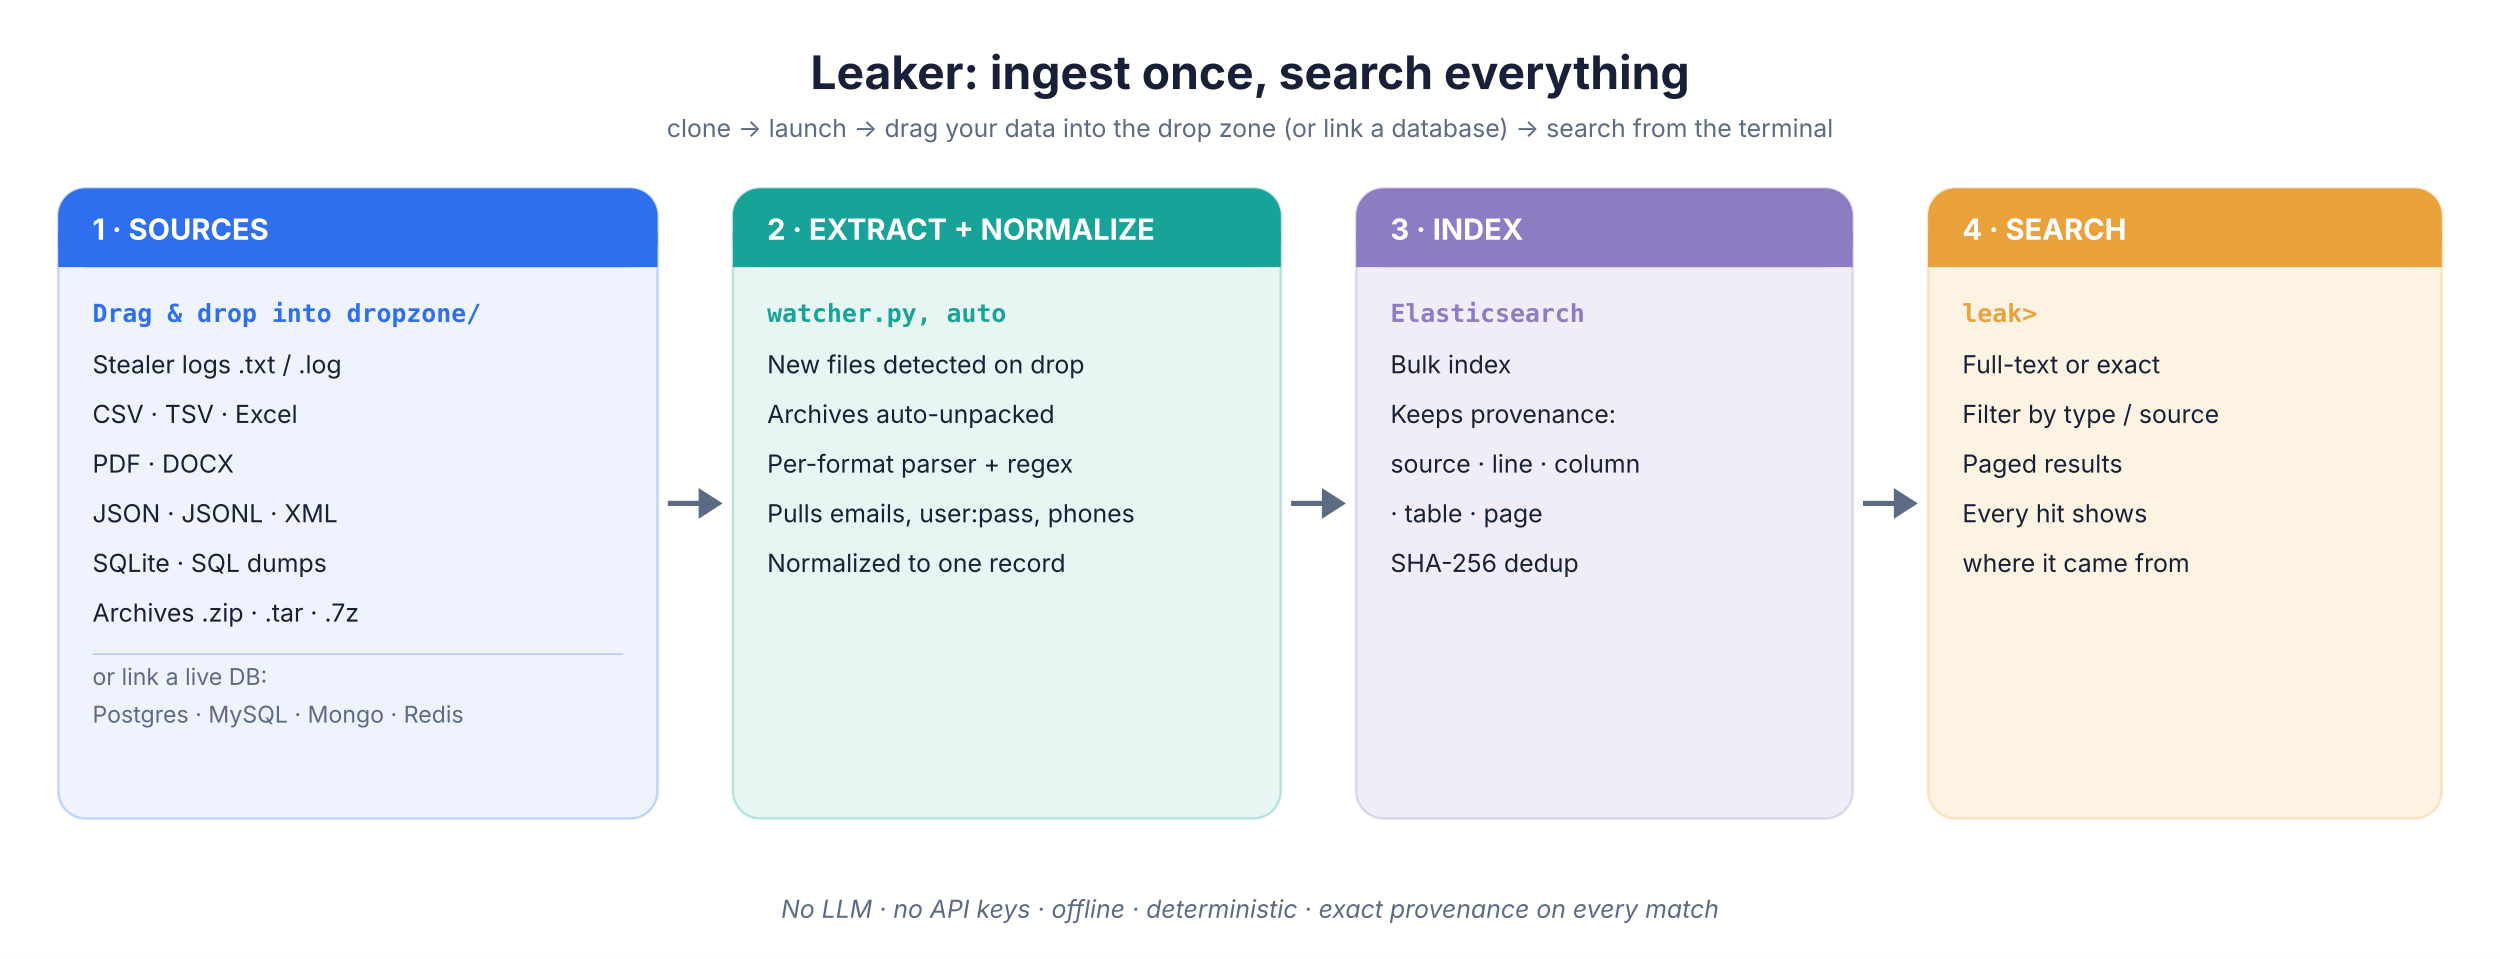
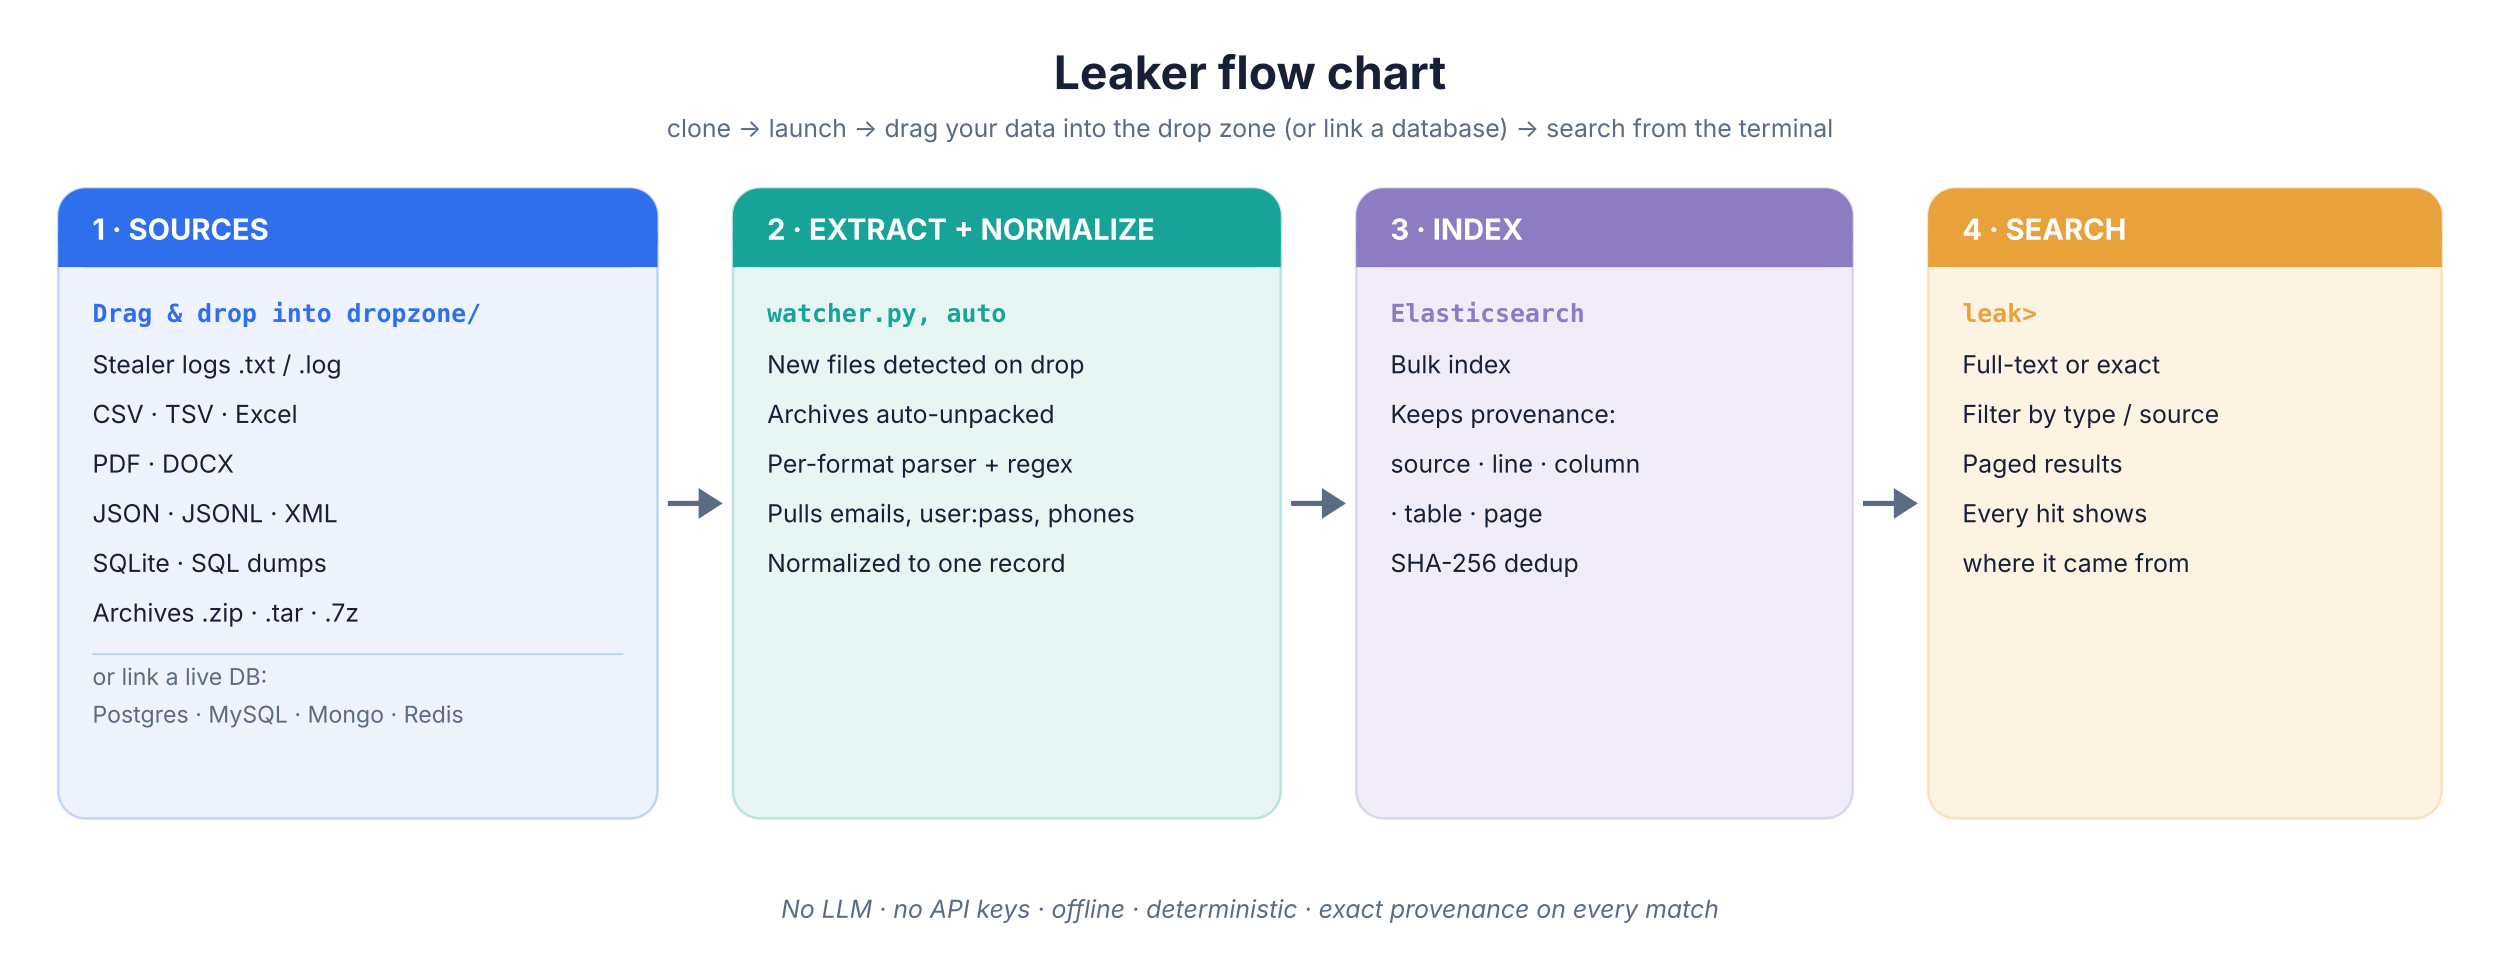
<svg xmlns="http://www.w3.org/2000/svg" width="1460" height="560" viewBox="0 0 1460 560" font-family="Inter, Helvetica, Arial, sans-serif">
  <rect width="1460" height="560" fill="#ffffff" />
-   <text x="730.0" y="52" text-anchor="middle" font-size="27" font-weight="700" fill="#172036">Leaker: ingest once, search everything</text>
+   <text x="730.0" y="52" text-anchor="middle" font-size="27" font-weight="700" fill="#172036">Leaker flow chart</text>
  <text x="730.0" y="80" text-anchor="middle" font-size="14.5" fill="#5b6b84">clone → launch → drag your data into the drop zone (or link a database) → search from the terminal</text>
  <rect x="34" y="110" width="350" height="368" rx="16" fill="#eef3fe" stroke="#2f6fed" stroke-opacity="0.25" stroke-width="1.5" />
  <rect x="34" y="110" width="350" height="46" rx="16" fill="#2f6fed" />
  <rect x="34" y="136" width="350" height="20" fill="#2f6fed" />
  <text x="54" y="140" font-size="17" font-weight="700" fill="#ffffff">1  ·  SOURCES</text>
  <text x="54" y="188" font-size="14.5" font-weight="700" fill="#2f6fed" font-family="Menlo, monospace">Drag &amp; drop into  dropzone/</text>
  <text x="54" y="218" font-size="14.5" fill="#172036">Stealer logs  .txt / .log</text>
  <text x="54" y="247" font-size="14.5" fill="#172036">CSV · TSV · Excel</text>
  <text x="54" y="276" font-size="14.5" fill="#172036">PDF · DOCX</text>
  <text x="54" y="305" font-size="14.5" fill="#172036">JSON · JSONL · XML</text>
  <text x="54" y="334" font-size="14.5" fill="#172036">SQLite · SQL dumps</text>
  <text x="54" y="363" font-size="14.5" fill="#172036">Archives  .zip · .tar · .7z</text>
  <line x1="54" y1="382" x2="364" y2="382" stroke="#2f6fed" stroke-opacity="0.3" />
  <text x="54" y="400" font-size="13.5" fill="#5b6b84">or link a live DB:</text>
  <text x="54" y="422" font-size="13.5" fill="#5b6b84">Postgres · MySQL · Mongo · Redis</text>
  <rect x="428" y="110" width="320" height="368" rx="16" fill="#e7f6f3" stroke="#17a398" stroke-opacity="0.25" stroke-width="1.5" />
  <rect x="428" y="110" width="320" height="46" rx="16" fill="#17a398" />
  <rect x="428" y="136" width="320" height="20" fill="#17a398" />
  <text x="448" y="140" font-size="17" font-weight="700" fill="#ffffff">2  ·  EXTRACT + NORMALIZE</text>
  <text x="448" y="188" font-size="14.5" font-weight="700" fill="#17a398" font-family="Menlo, monospace">watcher.py, auto</text>
  <text x="448" y="218" font-size="14.5" fill="#172036">New files detected on drop</text>
  <text x="448" y="247" font-size="14.5" fill="#172036">Archives auto-unpacked</text>
  <text x="448" y="276" font-size="14.5" fill="#172036">Per-format parser + regex</text>
  <text x="448" y="305" font-size="14.5" fill="#172036">Pulls emails, user:pass, phones</text>
  <text x="448" y="334" font-size="14.5" fill="#172036">Normalized to one record</text>
  <rect x="792" y="110" width="290" height="368" rx="16" fill="#f1edf8" stroke="#8e7cc3" stroke-opacity="0.25" stroke-width="1.5" />
  <rect x="792" y="110" width="290" height="46" rx="16" fill="#8e7cc3" />
  <rect x="792" y="136" width="290" height="20" fill="#8e7cc3" />
  <text x="812" y="140" font-size="17" font-weight="700" fill="#ffffff">3  ·  INDEX</text>
  <text x="812" y="188" font-size="14.5" font-weight="700" fill="#8e7cc3" font-family="Menlo, monospace">Elasticsearch</text>
  <text x="812" y="218" font-size="14.5" fill="#172036">Bulk index</text>
  <text x="812" y="247" font-size="14.5" fill="#172036">Keeps provenance:</text>
  <text x="812" y="276" font-size="14.5" fill="#172036">source · line · column</text>
  <text x="812" y="305" font-size="14.5" fill="#172036">· table · page</text>
  <text x="812" y="334" font-size="14.5" fill="#172036">SHA-256 dedup</text>
  <rect x="1126" y="110" width="300" height="368" rx="16" fill="#fdf3e2" stroke="#e9a23b" stroke-opacity="0.25" stroke-width="1.5" />
  <rect x="1126" y="110" width="300" height="46" rx="16" fill="#e9a23b" />
  <rect x="1126" y="136" width="300" height="20" fill="#e9a23b" />
  <text x="1146" y="140" font-size="17" font-weight="700" fill="#ffffff">4  ·  SEARCH</text>
  <text x="1146" y="188" font-size="14.5" font-weight="700" fill="#e9a23b" font-family="Menlo, monospace">leak&gt;</text>
  <text x="1146" y="218" font-size="14.5" fill="#172036">Full-text or exact</text>
  <text x="1146" y="247" font-size="14.5" fill="#172036">Filter by type / source</text>
  <text x="1146" y="276" font-size="14.5" fill="#172036">Paged results</text>
  <text x="1146" y="305" font-size="14.5" fill="#172036">Every hit shows</text>
  <text x="1146" y="334" font-size="14.5" fill="#172036">where it came from</text>
  <line x1="390" y1="294.0" x2="410" y2="294.0" stroke="#5b6b84" stroke-width="3" />
  <path d="M408,285.0 L422,294.0 L408,303.0 Z" fill="#5b6b84" />
  <line x1="754" y1="294.0" x2="774" y2="294.0" stroke="#5b6b84" stroke-width="3" />
  <path d="M772,285.0 L786,294.0 L772,303.0 Z" fill="#5b6b84" />
  <line x1="1088" y1="294.0" x2="1108" y2="294.0" stroke="#5b6b84" stroke-width="3" />
  <path d="M1106,285.0 L1120,294.0 L1106,303.0 Z" fill="#5b6b84" />
  <text x="730.0" y="536" text-anchor="middle" font-size="14.5" fill="#5b6b84" font-style="italic">No LLM · no API keys · offline · deterministic · exact provenance on every match</text>
</svg>
